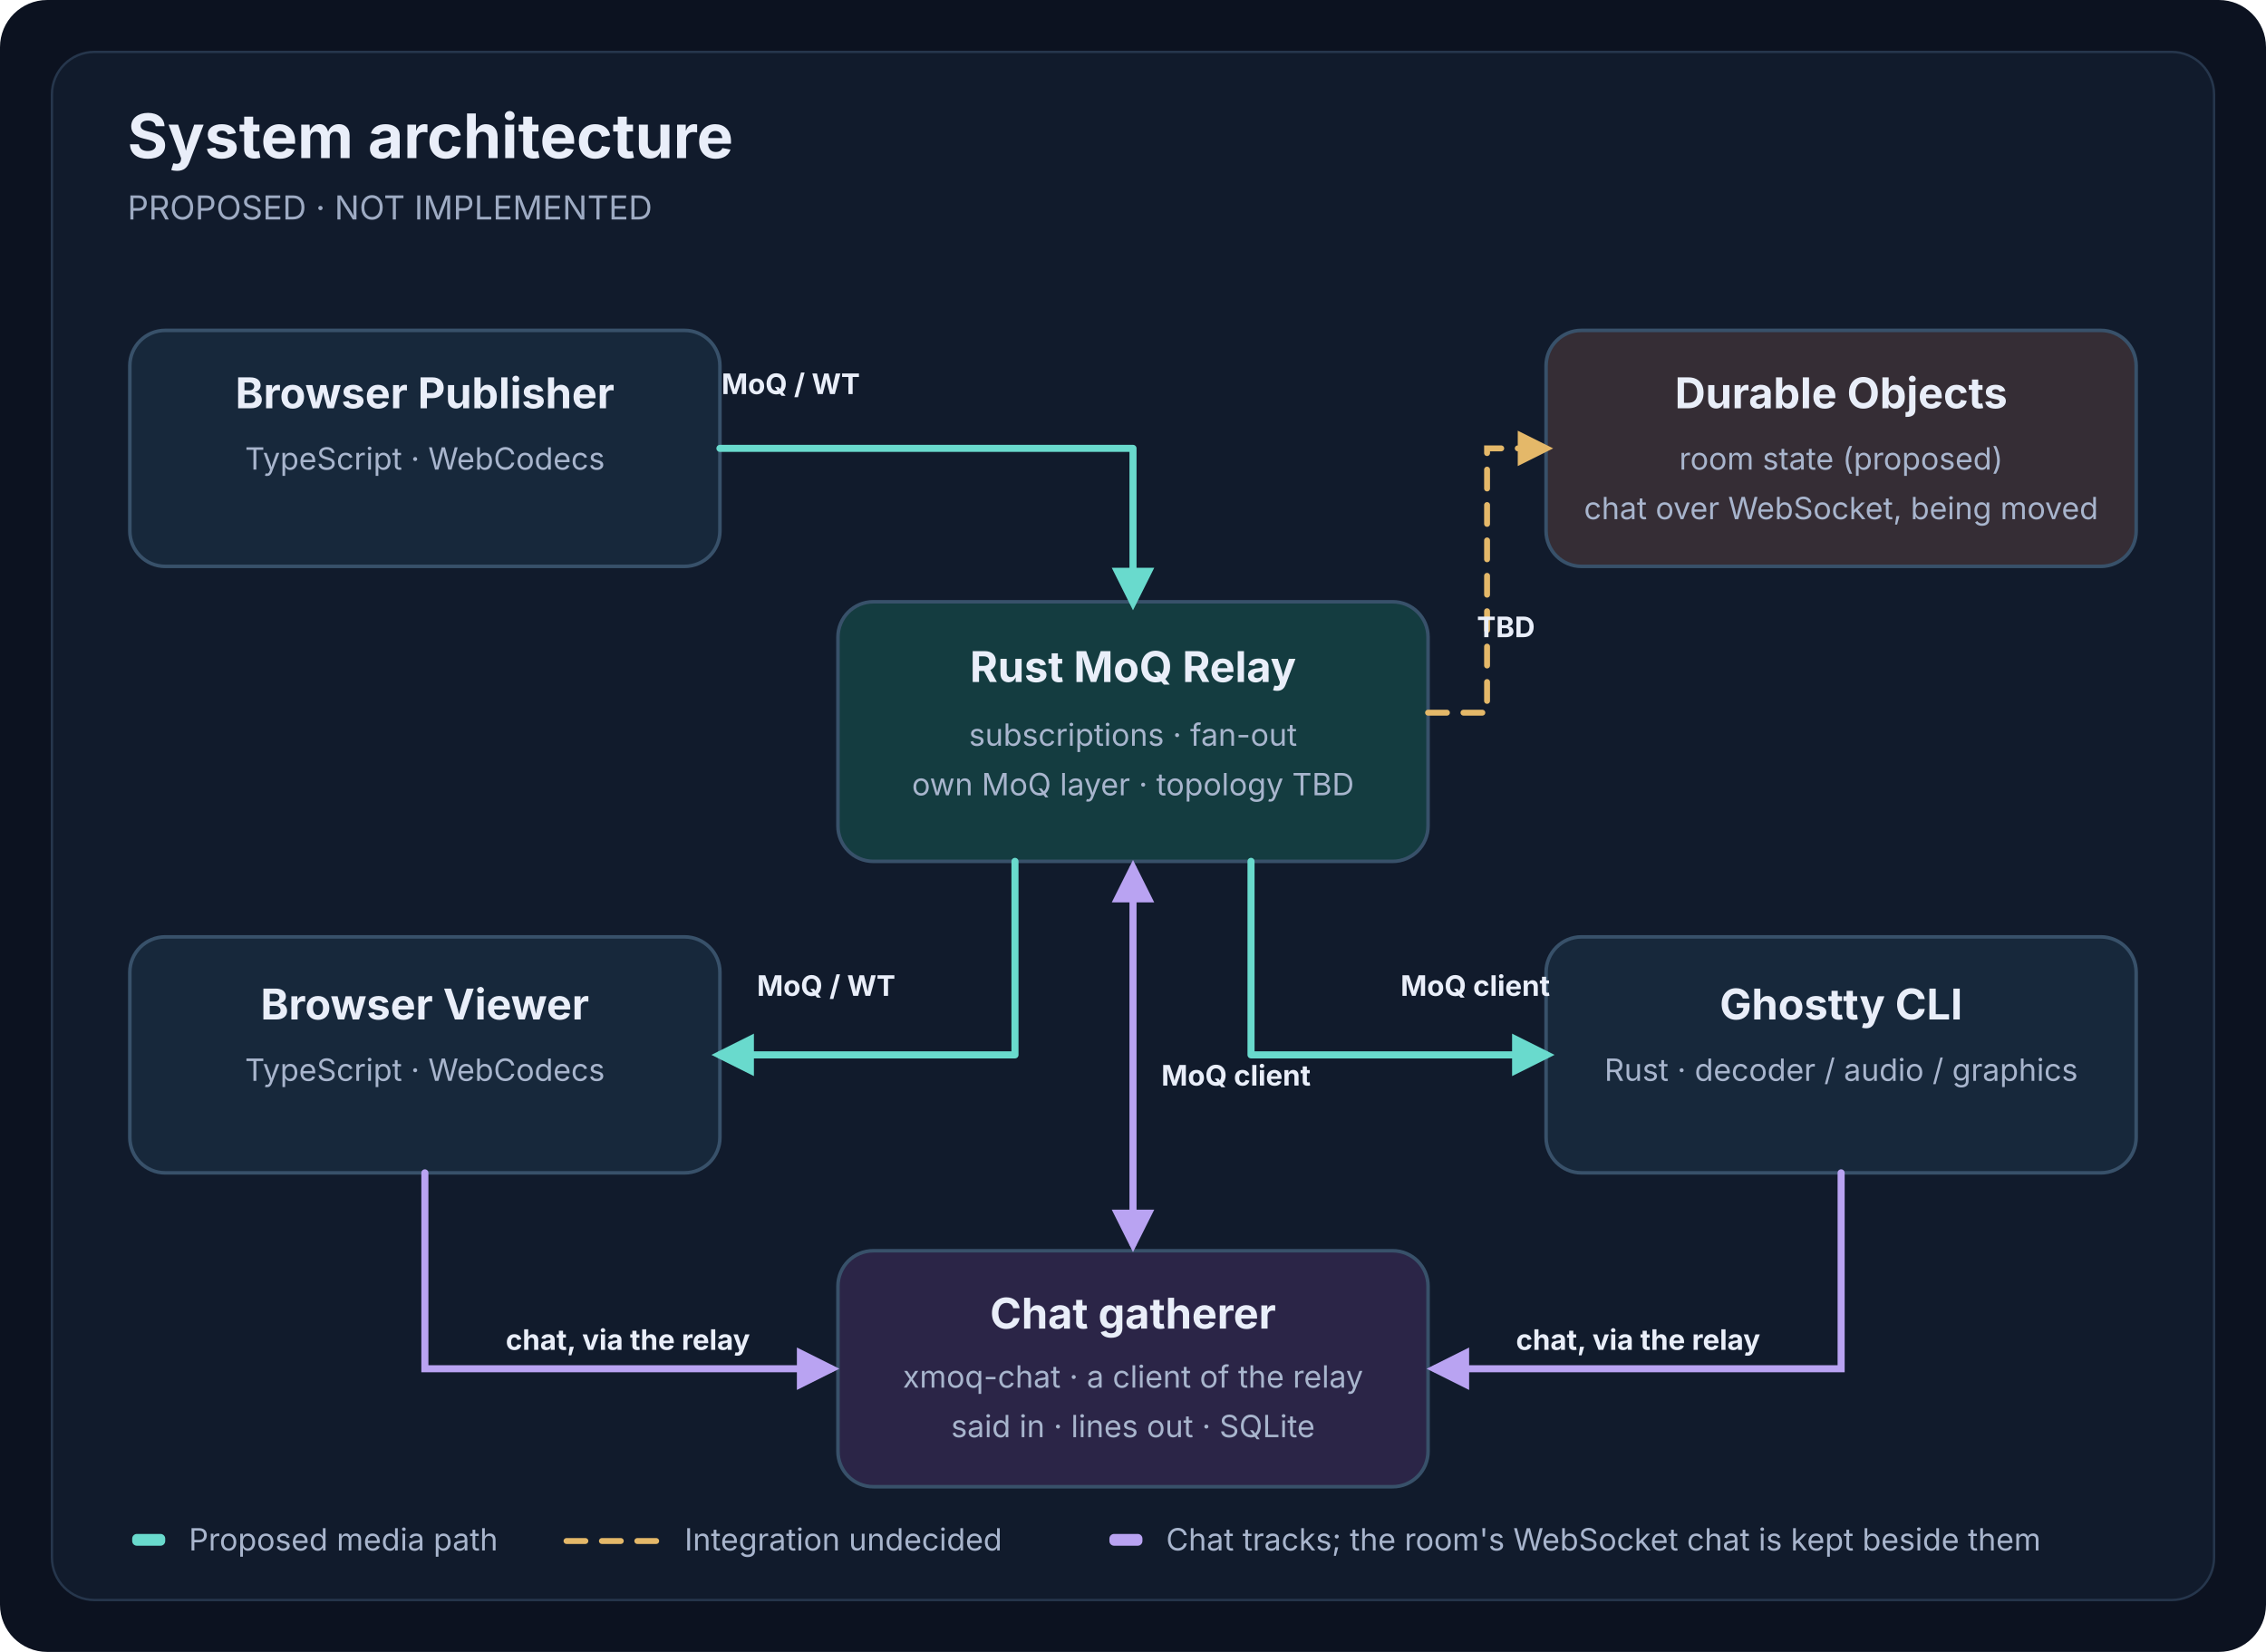
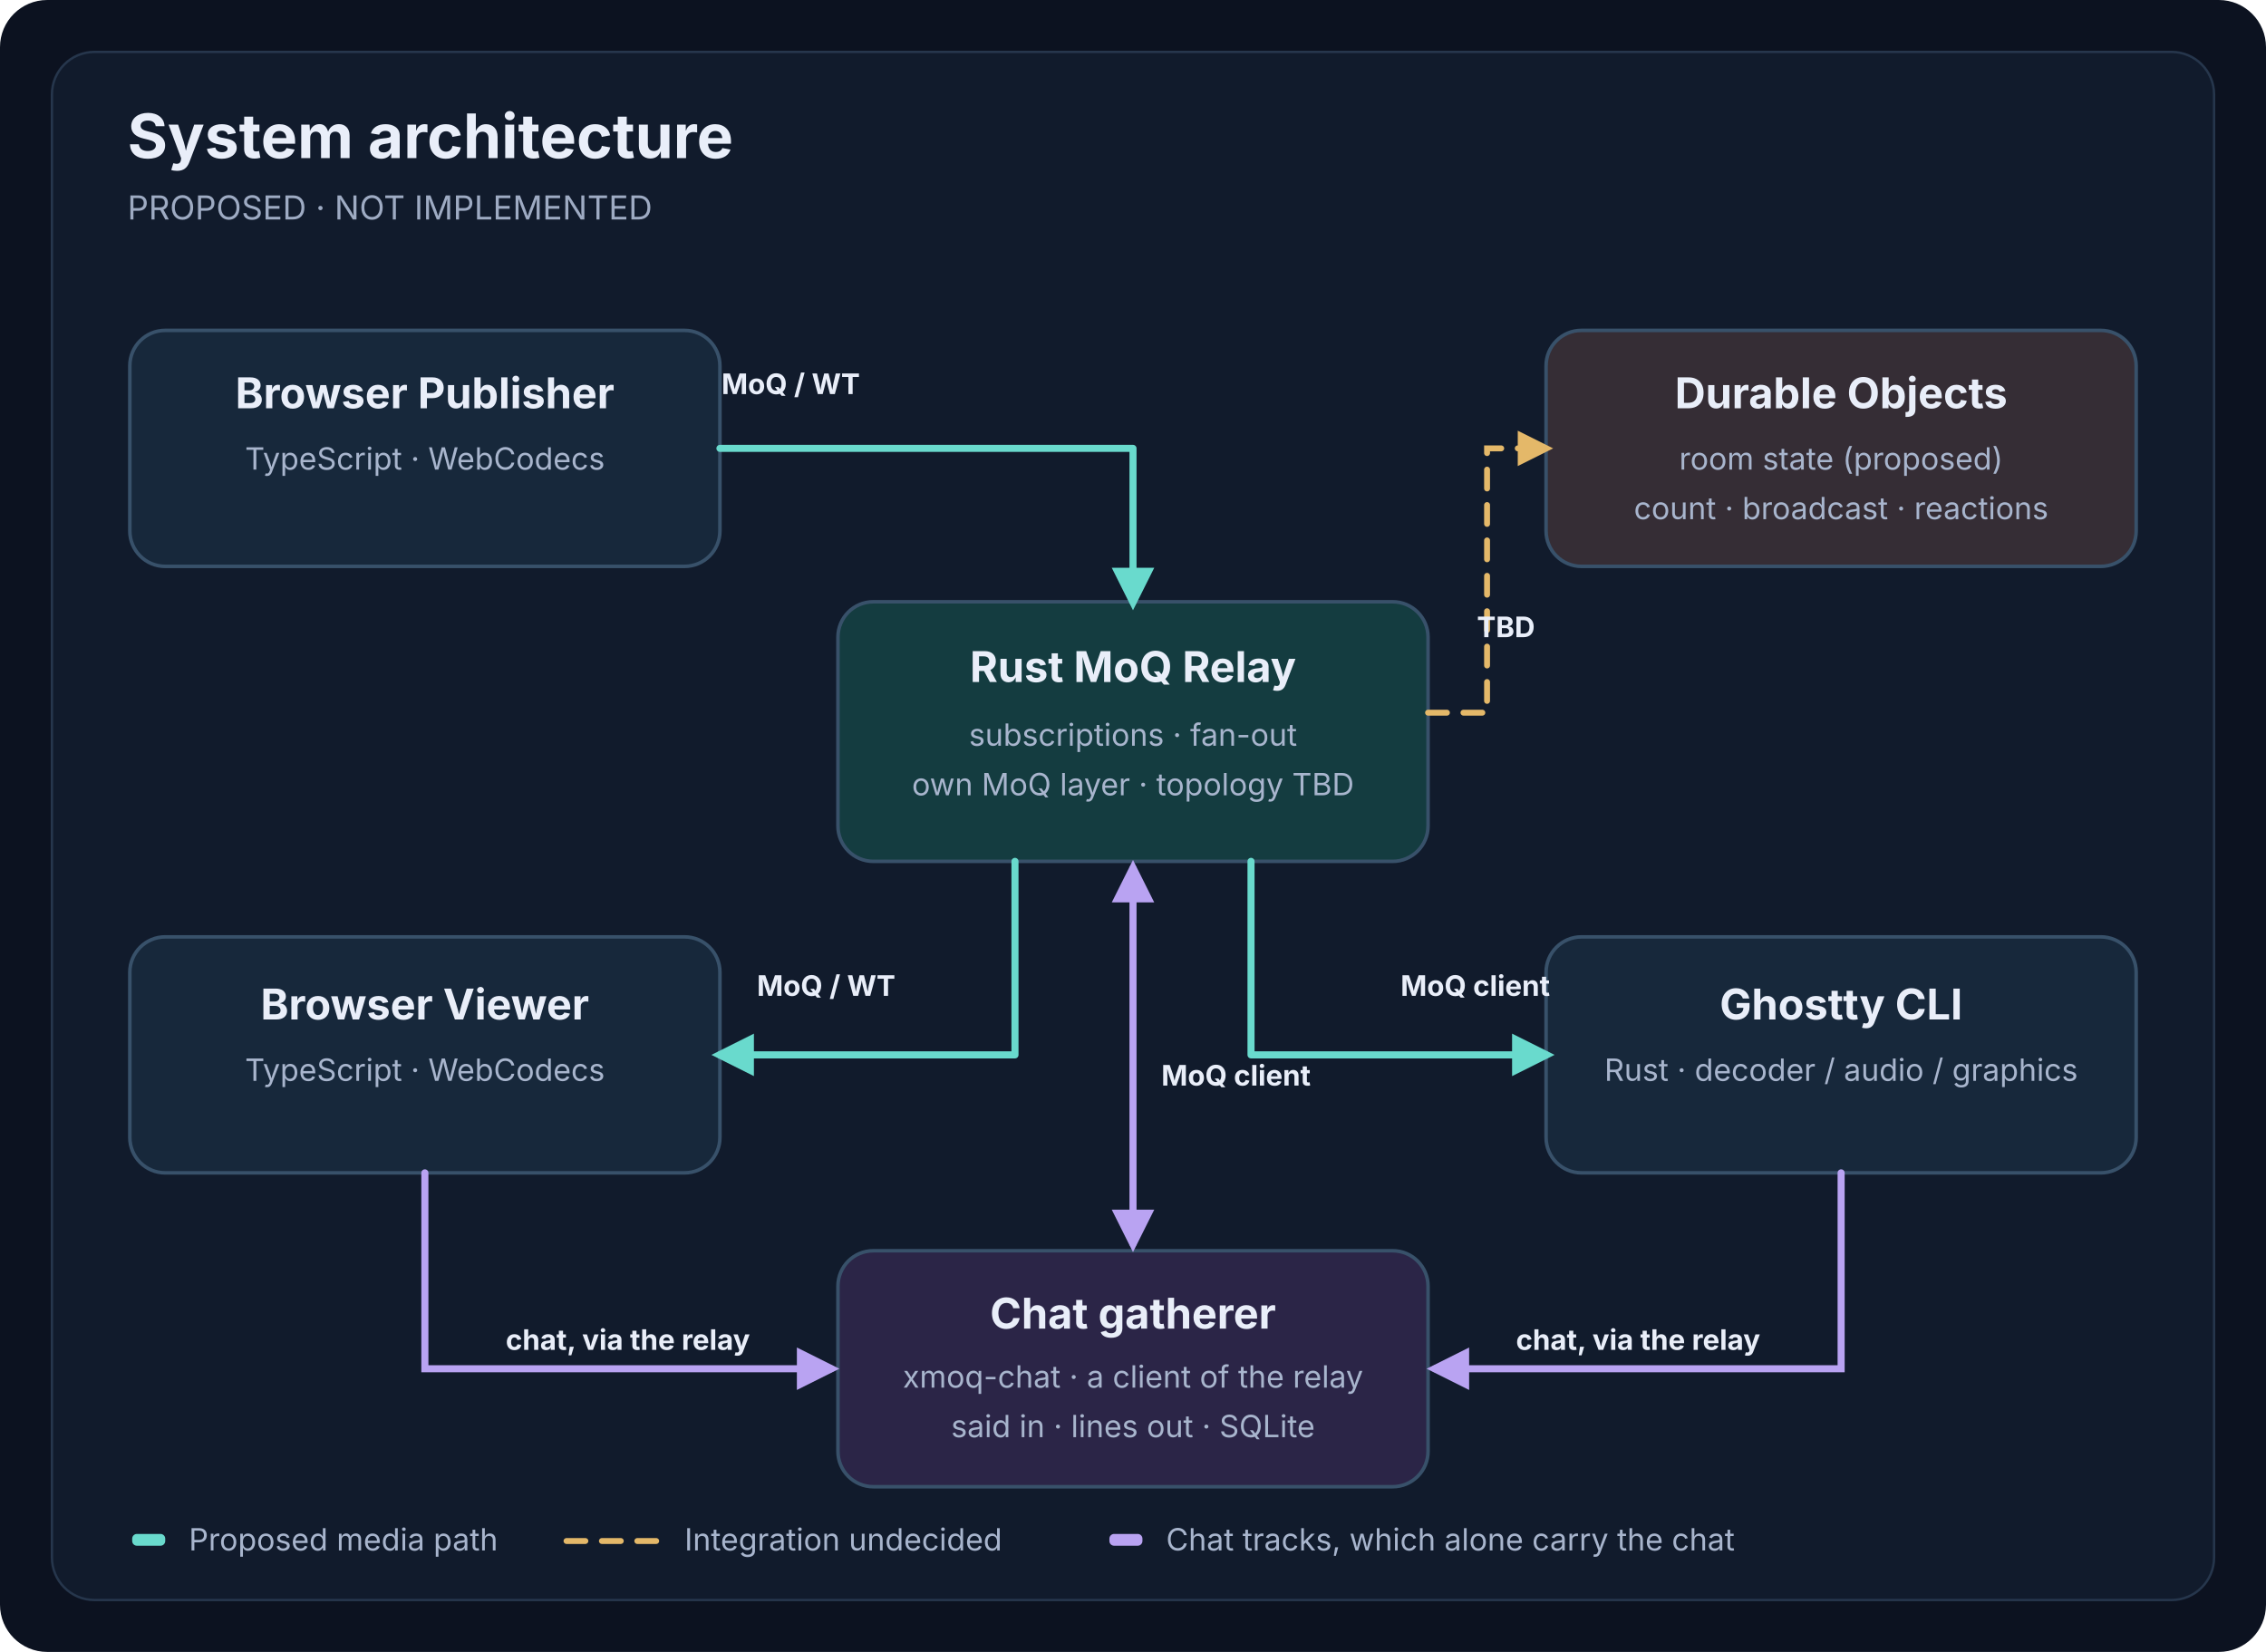
<svg xmlns="http://www.w3.org/2000/svg" viewBox="0 0 960 700" role="img" aria-label="System architecture">
  <defs>
    <style>text{font-family:Inter,ui-sans-serif,system-ui,sans-serif;fill:#e9eef9}.heading{font-size:26px;font-weight:750}.sub{font-size:14px;fill:#9eabc3}.name{font-size:18px;font-weight:700}.desc{font-size:13px;fill:#a8b5cd}.tag{font-size:12px;font-weight:650}.line{fill:none;stroke:#69dacd;stroke-width:3;stroke-linecap:round;stroke-linejoin:round}.dashed{fill:none;stroke:#e4b869;stroke-width:2.5;stroke-dasharray:8 7;stroke-linecap:round}.chat{fill:none;stroke:#b9a3f2;stroke-width:3;stroke-linecap:round}</style>
    <marker id="arr" viewBox="0 0 10 10" refX="8" refY="5" markerWidth="6" markerHeight="6" orient="auto-start-reverse">
      <path d="M0 0 10 5 0 10Z" fill="#69dacd" />
    </marker>
    <marker id="vio" viewBox="0 0 10 10" refX="8" refY="5" markerWidth="6" markerHeight="6" orient="auto-start-reverse">
      <path d="M0 0 10 5 0 10Z" fill="#b9a3f2" />
    </marker>
    <marker id="amb" viewBox="0 0 10 10" refX="8" refY="5" markerWidth="6" markerHeight="6" orient="auto-start-reverse">
      <path d="M0 0 10 5 0 10Z" fill="#e4b869" />
    </marker>
  </defs>
  <rect width="960" height="700" rx="20" fill="#0c1220" />
  <rect x="22" y="22" width="916" height="656" rx="18" fill="#111b2c" stroke="#26364c" />
  <text x="54" y="67" class="heading">System architecture</text>
  <text x="54" y="93" class="sub">PROPOSED · NOT IMPLEMENTED</text>
  <rect x="55" y="140" width="250" height="100" rx="15" fill="#17283b" stroke="#38516a" stroke-width="1.5" />
  <text x="180" y="173" class="name" text-anchor="middle">Browser Publisher</text>
  <text x="180" y="199" class="desc" text-anchor="middle">TypeScript · WebCodecs</text>
  <rect x="355" y="255" width="250" height="110" rx="15" fill="#143c40" stroke="#38516a" stroke-width="1.5" />
  <text x="480" y="289" class="name" text-anchor="middle">Rust MoQ Relay</text>
  <text x="480" y="316" class="desc" text-anchor="middle">subscriptions · fan-out</text>
  <text x="480" y="337" class="desc" text-anchor="middle">own MoQ layer · topology TBD</text>
  <rect x="55" y="397" width="250" height="100" rx="15" fill="#17283b" stroke="#38516a" stroke-width="1.5" />
  <text x="180" y="432" class="name" text-anchor="middle">Browser Viewer</text>
  <text x="180" y="458" class="desc" text-anchor="middle">TypeScript · WebCodecs</text>
  <rect x="655" y="397" width="250" height="100" rx="15" fill="#17283b" stroke="#38516a" stroke-width="1.5" />
  <text x="780" y="432" class="name" text-anchor="middle">Ghostty CLI</text>
  <text x="780" y="458" class="desc" text-anchor="middle">Rust · decoder / audio / graphics</text>
  <rect x="655" y="140" width="250" height="100" rx="15" fill="#352d35" stroke="#38516a" stroke-width="1.5" />
  <text x="780" y="173" class="name" text-anchor="middle">Durable Objects</text>
  <text x="780" y="199" class="desc" text-anchor="middle">room state (proposed)</text>
-   <text x="780" y="220" class="desc" text-anchor="middle">chat over WebSocket, being moved</text>
+   <text x="780" y="220" class="desc" text-anchor="middle">count · broadcast · reactions</text>
  <path d="M305 190 H480 V255" class="line" marker-end="url(#arr)" />
  <path d="M430 365 V447 H305" class="line" marker-end="url(#arr)" />
  <path d="M530 365 V447 H655" class="line" marker-end="url(#arr)" />
  <path d="M605 302 H630 V190 H655" class="dashed" marker-end="url(#amb)" />
  <text x="335" y="167" class="tag" text-anchor="middle">MoQ / WT</text>
  <text x="350" y="422" class="tag" text-anchor="middle">MoQ / WT</text>
  <text x="625" y="422" class="tag" text-anchor="middle">MoQ client</text>
  <text x="638" y="270" class="tag" text-anchor="middle">TBD</text>
  <rect x="355" y="530" width="250" height="100" rx="15" fill="#2b2547" stroke="#38516a" stroke-width="1.5" />
  <text x="480" y="563" class="name" text-anchor="middle">Chat gatherer</text>
  <text x="480" y="588" class="desc" text-anchor="middle">xmoq-chat · a client of the relay</text>
  <text x="480" y="609" class="desc" text-anchor="middle">said in · lines out · SQLite</text>
  <path d="M480 368 V527" class="chat" marker-start="url(#vio)" marker-end="url(#vio)" />
  <text x="492" y="460" class="tag">MoQ client</text>
  <path d="M780 497 V580 H608" class="chat" marker-end="url(#vio)" />
  <path d="M180 497 V580 H352" class="chat" marker-end="url(#vio)" />
  <text x="694" y="572" class="tag" text-anchor="middle">chat, via the relay</text>
  <text x="266" y="572" class="tag" text-anchor="middle">chat, via the relay</text>
  <rect x="56" y="650" width="14" height="5" rx="2" fill="#69dacd" />
  <text x="80" y="657" class="desc">Proposed media path</text>
  <path d="M240 653 H280" class="dashed" />
  <text x="290" y="657" class="desc">Integration undecided</text>
  <rect x="470" y="650" width="14" height="5" rx="2" fill="#b9a3f2" />
-   <text x="494" y="657" class="desc">Chat tracks; the room's WebSocket chat is kept beside them</text>
+   <text x="494" y="657" class="desc">Chat tracks, which alone carry the chat</text>
</svg>
